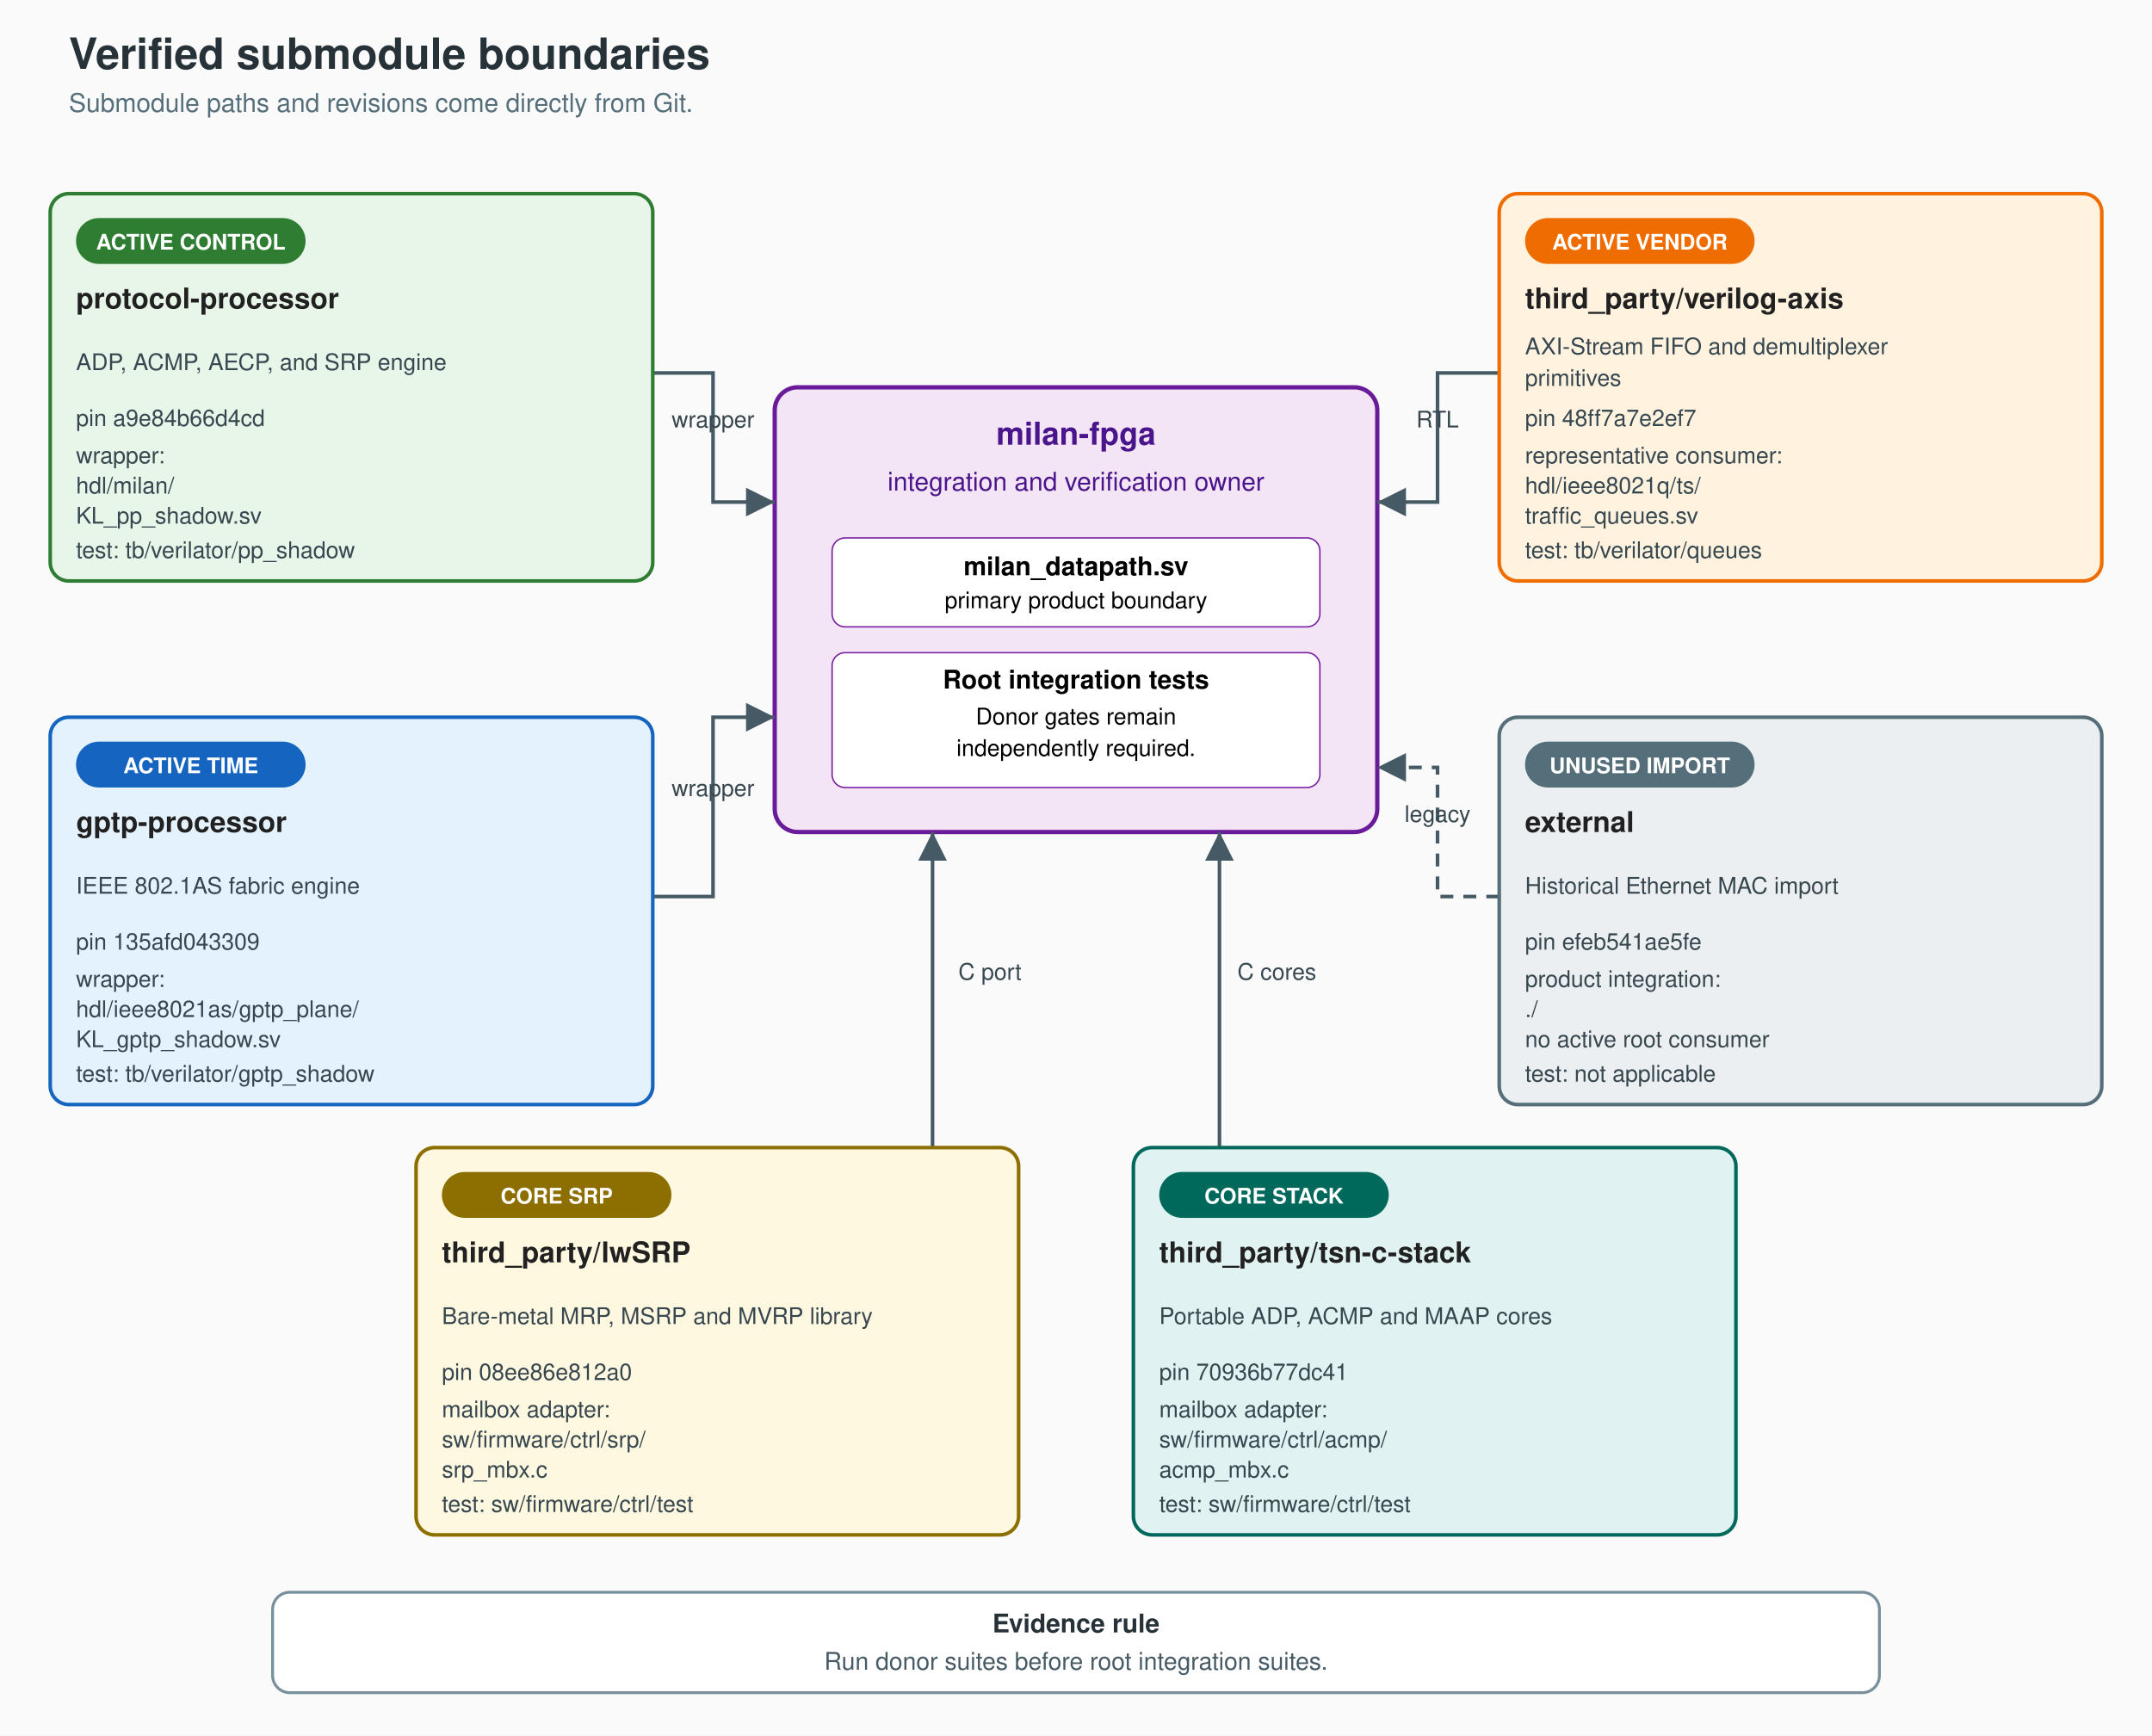
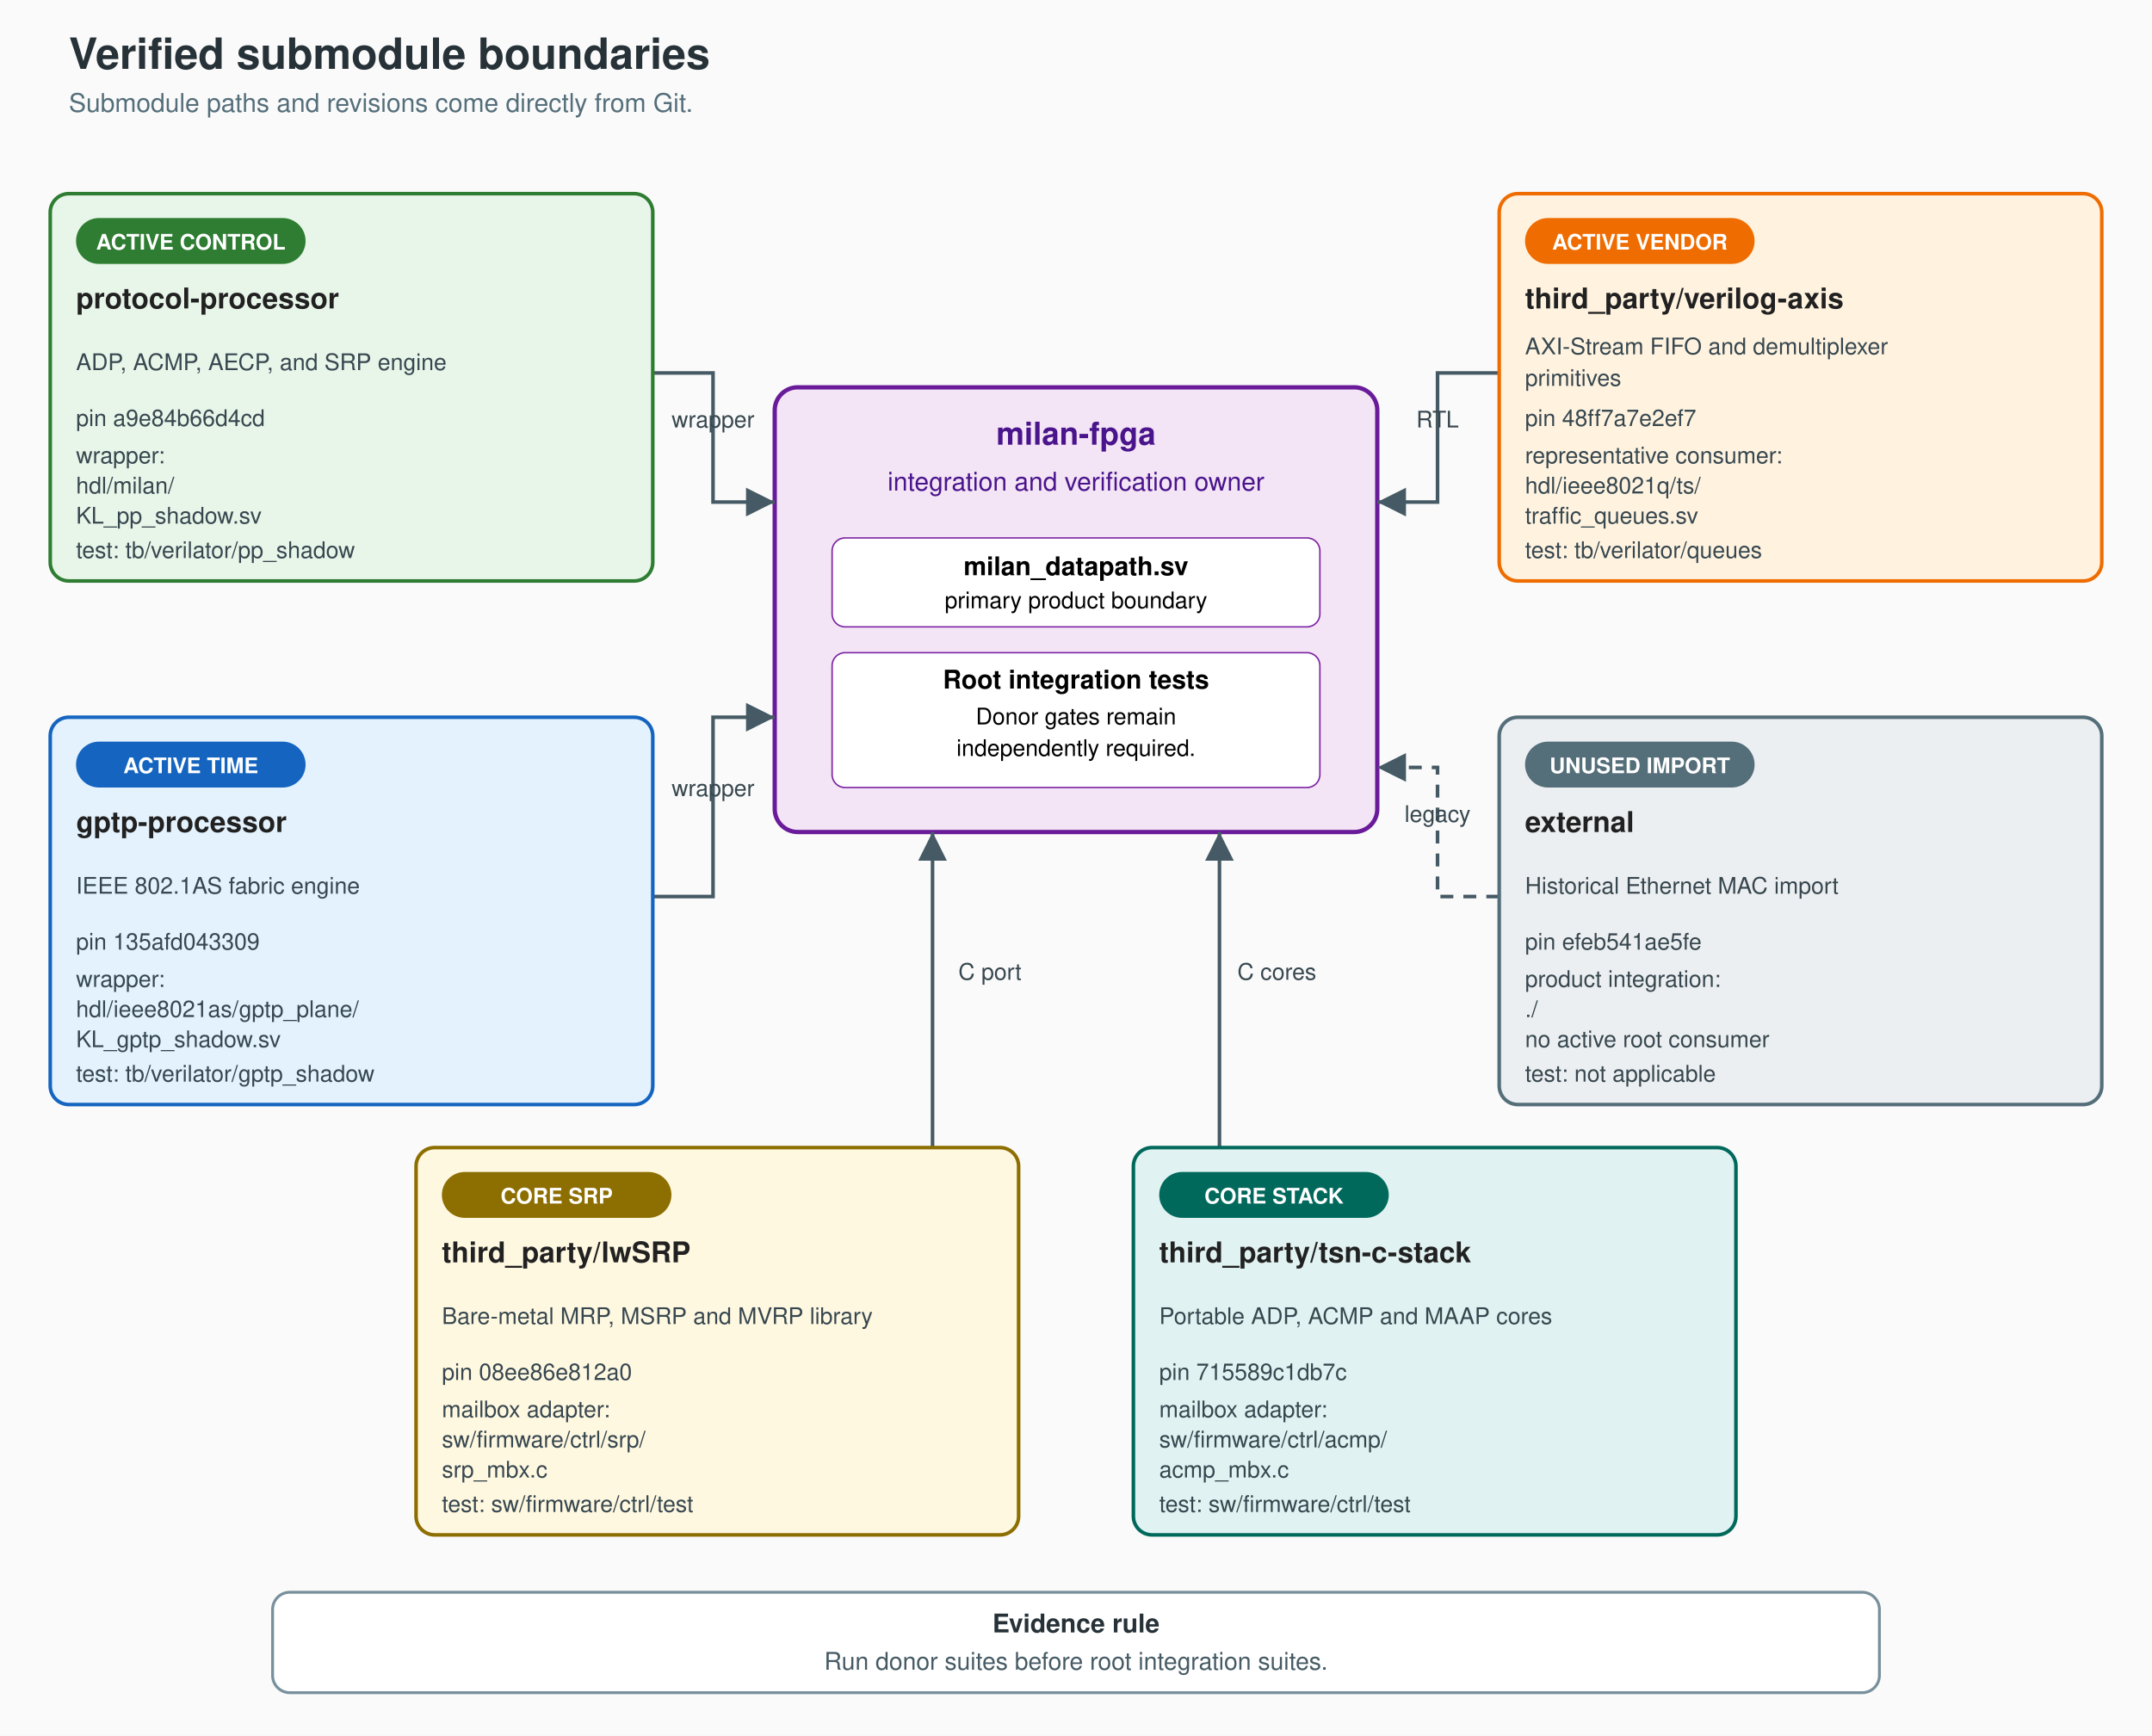
<svg xmlns="http://www.w3.org/2000/svg" width="1500" height="1210" viewBox="0 0 1500 1210" font-family="Helvetica,Arial,sans-serif">
  <rect width="1500" height="1210" fill="#FAFAFA" />
  <defs>
    <marker id="arrow" markerWidth="12" markerHeight="12" refX="8" refY="4" orient="auto">
      <path d="M0,0 L8,4 L0,8 Z" fill="#455A64" />
    </marker>
  </defs>
  <text x="48" y="48" font-size="30" font-weight="bold" fill="#263238">Verified submodule boundaries</text>
  <text x="48" y="78" font-size="18" fill="#546E7A">Submodule paths and revisions come directly from Git.</text>
  <rect x="540" y="270" width="420" height="310" rx="16" fill="#F3E5F5" stroke="#6A1B9A" stroke-width="3" />
  <text x="750" y="310" text-anchor="middle" font-size="22" font-weight="bold" fill="#4A148C">milan-fpga</text>
  <text x="750" y="342" text-anchor="middle" font-size="18" fill="#4A148C">integration and verification owner</text>
  <rect x="580" y="375" width="340" height="62" rx="9" fill="#FFFFFF" stroke="#7B1FA2" />
  <text x="750" y="401" text-anchor="middle" font-size="18" font-weight="bold">milan_datapath.sv</text>
  <text x="750" y="424" text-anchor="middle" font-size="16">primary product boundary</text>
  <rect x="580" y="455" width="340" height="94" rx="9" fill="#FFFFFF" stroke="#7B1FA2" />
  <text x="750" y="480" text-anchor="middle" font-size="18" font-weight="bold">Root integration tests</text>
  <text x="750" y="505" text-anchor="middle" font-size="16">Donor gates remain</text>
  <text x="750" y="527" text-anchor="middle" font-size="16">independently required.</text>
  <path d="M455,260 L497,260 L497,350 L540,350" fill="none" stroke="#455A64" stroke-width="2.5" marker-end="url(#arrow)" />
  <text x="497" y="298" text-anchor="middle" font-size="16" fill="#37474F">wrapper</text>
  <path d="M455,625 L497,625 L497,500 L540,500" fill="none" stroke="#455A64" stroke-width="2.5" marker-end="url(#arrow)" />
  <text x="497" y="555" text-anchor="middle" font-size="16" fill="#37474F">wrapper</text>
  <path d="M1045,260 L1002,260 L1002,350 L960,350" fill="none" stroke="#455A64" stroke-width="2.5" marker-end="url(#arrow)" />
  <text x="1002" y="298" text-anchor="middle" font-size="16" fill="#37474F">RTL</text>
  <path d="M1045,625 L1002,625 L1002,535 L960,535" fill="none" stroke="#455A64" stroke-width="2.5" marker-end="url(#arrow)" stroke-dasharray="9,7" />
  <text x="1002" y="573" text-anchor="middle" font-size="16" fill="#37474F">legacy</text>
  <path d="M650,800 L650,800 L650,580 L650,580" fill="none" stroke="#455A64" stroke-width="2.5" marker-end="url(#arrow)" />
  <text x="690" y="683" text-anchor="middle" font-size="16" fill="#37474F">C port</text>
  <path d="M850,800 L850,800 L850,580 L850,580" fill="none" stroke="#455A64" stroke-width="2.5" marker-end="url(#arrow)" />
  <text x="890" y="683" text-anchor="middle" font-size="16" fill="#37474F">C cores</text>
  <rect x="35" y="135" width="420" height="270" rx="13" fill="#E8F5E9" stroke="#2E7D32" stroke-width="2.5" />
  <rect x="53" y="152" width="160" height="32" rx="16" fill="#2E7D32" />
  <text x="133" y="174" text-anchor="middle" font-size="15" font-weight="bold" fill="#FFFFFF">ACTIVE CONTROL</text>
  <text x="53" y="215" font-size="20" font-weight="bold" fill="#212121">protocol-processor</text>
  <text x="53" y="258" font-size="16" fill="#37474F">ADP, ACMP, AECP, and SRP engine</text>
  <text x="53" y="297" font-size="16" fill="#37474F">pin a9e84b66d4cd</text>
  <text x="53" y="323" font-size="16" fill="#37474F">wrapper:</text>
  <text x="53" y="344" font-size="16" fill="#37474F">hdl/milan/</text>
  <text x="53" y="365" font-size="16" fill="#37474F">KL_pp_shadow.sv</text>
  <text x="53" y="389" font-size="16" fill="#37474F">test: tb/verilator/pp_shadow</text>
  <rect x="35" y="500" width="420" height="270" rx="13" fill="#E3F2FD" stroke="#1565C0" stroke-width="2.5" />
  <rect x="53" y="517" width="160" height="32" rx="16" fill="#1565C0" />
  <text x="133" y="539" text-anchor="middle" font-size="15" font-weight="bold" fill="#FFFFFF">ACTIVE TIME</text>
  <text x="53" y="580" font-size="20" font-weight="bold" fill="#212121">gptp-processor</text>
  <text x="53" y="623" font-size="16" fill="#37474F">IEEE 802.1AS fabric engine</text>
  <text x="53" y="662" font-size="16" fill="#37474F">pin 135afd043309</text>
  <text x="53" y="688" font-size="16" fill="#37474F">wrapper:</text>
  <text x="53" y="709" font-size="16" fill="#37474F">hdl/ieee8021as/gptp_plane/</text>
  <text x="53" y="730" font-size="16" fill="#37474F">KL_gptp_shadow.sv</text>
  <text x="53" y="754" font-size="16" fill="#37474F">test: tb/verilator/gptp_shadow</text>
  <rect x="1045" y="135" width="420" height="270" rx="13" fill="#FFF3E0" stroke="#EF6C00" stroke-width="2.5" />
  <rect x="1063" y="152" width="160" height="32" rx="16" fill="#EF6C00" />
  <text x="1143" y="174" text-anchor="middle" font-size="15" font-weight="bold" fill="#FFFFFF">ACTIVE VENDOR</text>
  <text x="1063" y="215" font-size="20" font-weight="bold" fill="#212121">third_party/verilog-axis</text>
  <text x="1063" y="247" font-size="16" fill="#37474F">AXI-Stream FIFO and demultiplexer</text>
  <text x="1063" y="269" font-size="16" fill="#37474F">primitives</text>
  <text x="1063" y="297" font-size="16" fill="#37474F">pin 48ff7a7e2ef7</text>
  <text x="1063" y="323" font-size="16" fill="#37474F">representative consumer:</text>
  <text x="1063" y="344" font-size="16" fill="#37474F">hdl/ieee8021q/ts/</text>
  <text x="1063" y="365" font-size="16" fill="#37474F">traffic_queues.sv</text>
  <text x="1063" y="389" font-size="16" fill="#37474F">test: tb/verilator/queues</text>
  <rect x="1045" y="500" width="420" height="270" rx="13" fill="#ECEFF1" stroke="#546E7A" stroke-width="2.5" />
  <rect x="1063" y="517" width="160" height="32" rx="16" fill="#546E7A" />
  <text x="1143" y="539" text-anchor="middle" font-size="15" font-weight="bold" fill="#FFFFFF">UNUSED IMPORT</text>
  <text x="1063" y="580" font-size="20" font-weight="bold" fill="#212121">external</text>
  <text x="1063" y="623" font-size="16" fill="#37474F">Historical Ethernet MAC import</text>
  <text x="1063" y="662" font-size="16" fill="#37474F">pin efeb541ae5fe</text>
  <text x="1063" y="688" font-size="16" fill="#37474F">product integration:</text>
  <text x="1063" y="709" font-size="16" fill="#37474F">./</text>
  <text x="1063" y="730" font-size="16" fill="#37474F">no active root consumer</text>
  <text x="1063" y="754" font-size="16" fill="#37474F">test: not applicable</text>
  <rect x="290" y="800" width="420" height="270" rx="13" fill="#FFF8E1" stroke="#8D6E00" stroke-width="2.5" />
  <rect x="308" y="817" width="160" height="32" rx="16" fill="#8D6E00" />
  <text x="388" y="839" text-anchor="middle" font-size="15" font-weight="bold" fill="#FFFFFF">CORE SRP</text>
  <text x="308" y="880" font-size="20" font-weight="bold" fill="#212121">third_party/lwSRP</text>
  <text x="308" y="923" font-size="16" fill="#37474F">Bare-metal MRP, MSRP and MVRP library</text>
  <text x="308" y="962" font-size="16" fill="#37474F">pin 08ee86e812a0</text>
  <text x="308" y="988" font-size="16" fill="#37474F">mailbox adapter:</text>
  <text x="308" y="1009" font-size="16" fill="#37474F">sw/firmware/ctrl/srp/</text>
  <text x="308" y="1030" font-size="16" fill="#37474F">srp_mbx.c</text>
  <text x="308" y="1054" font-size="16" fill="#37474F">test: sw/firmware/ctrl/test</text>
  <rect x="790" y="800" width="420" height="270" rx="13" fill="#E0F2F1" stroke="#00695C" stroke-width="2.5" />
  <rect x="808" y="817" width="160" height="32" rx="16" fill="#00695C" />
  <text x="888" y="839" text-anchor="middle" font-size="15" font-weight="bold" fill="#FFFFFF">CORE STACK</text>
  <text x="808" y="880" font-size="20" font-weight="bold" fill="#212121">third_party/tsn-c-stack</text>
  <text x="808" y="923" font-size="16" fill="#37474F">Portable ADP, ACMP and MAAP cores</text>
-   <text x="808" y="962" font-size="16" fill="#37474F">pin 70936b77dc41</text>
+   <text x="808" y="962" font-size="16" fill="#37474F">pin 715589c1db7c</text>
  <text x="808" y="988" font-size="16" fill="#37474F">mailbox adapter:</text>
  <text x="808" y="1009" font-size="16" fill="#37474F">sw/firmware/ctrl/acmp/</text>
  <text x="808" y="1030" font-size="16" fill="#37474F">acmp_mbx.c</text>
  <text x="808" y="1054" font-size="16" fill="#37474F">test: sw/firmware/ctrl/test</text>
  <rect x="190" y="1110" width="1120" height="70" rx="12" fill="#FFFFFF" stroke="#78909C" stroke-width="2" />
  <text x="750" y="1138" text-anchor="middle" font-size="18" font-weight="bold" fill="#263238">Evidence rule</text>
  <text x="750" y="1164" text-anchor="middle" font-size="17" fill="#455A64">Run donor suites before root integration suites.</text>
</svg>
